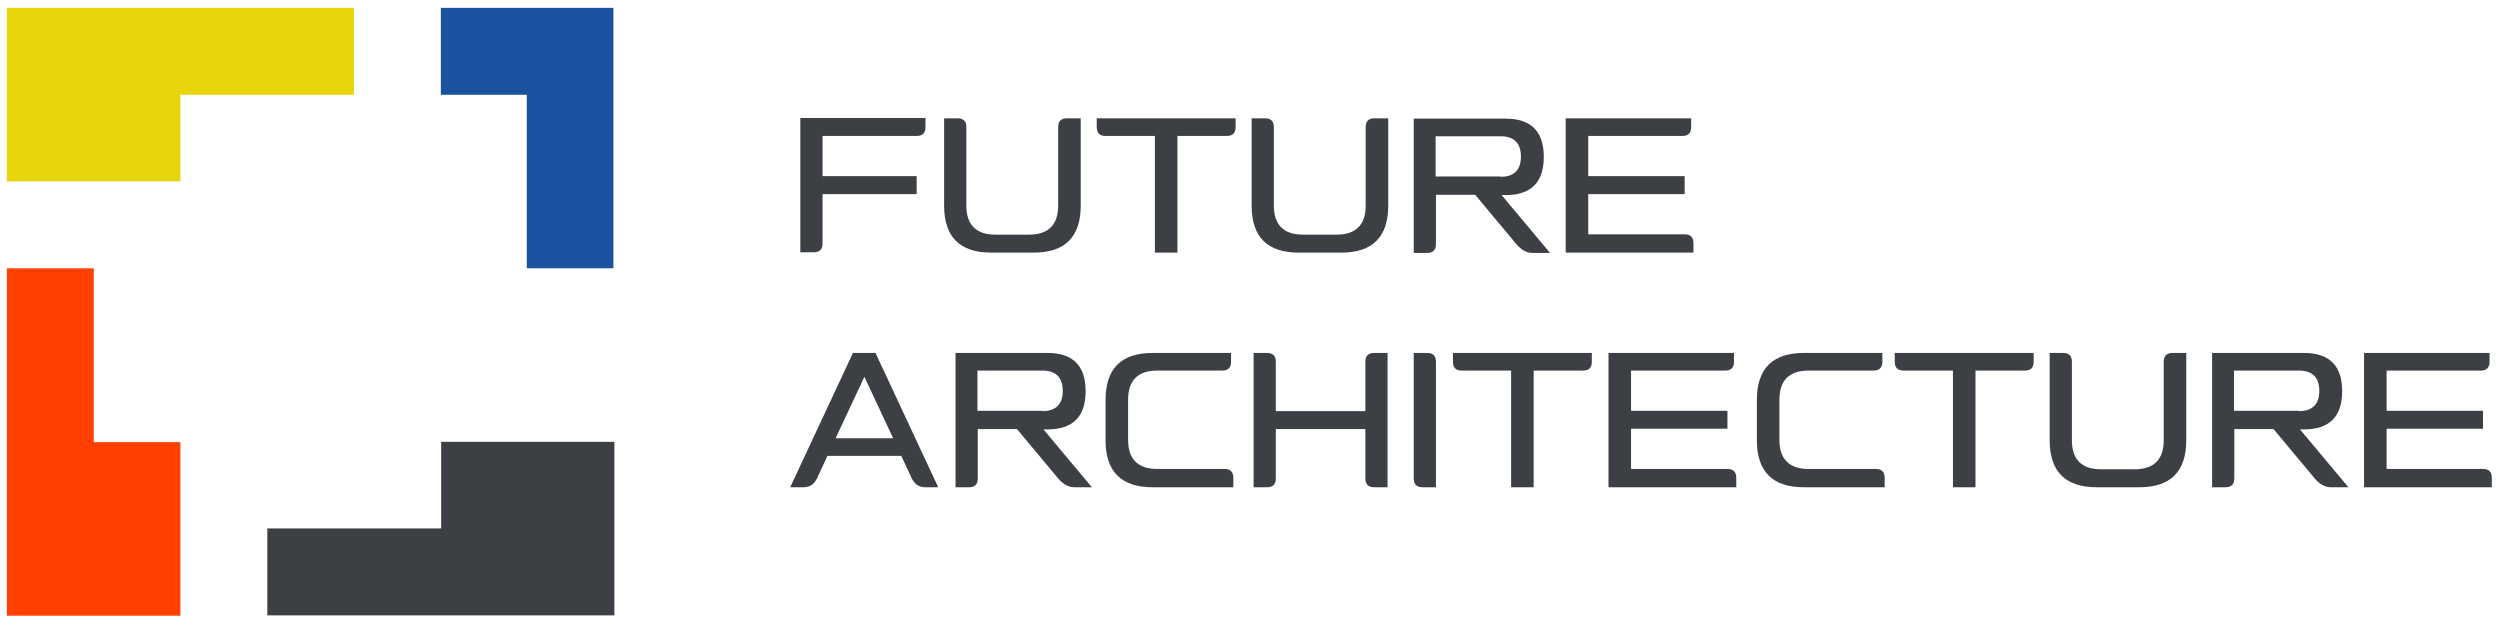
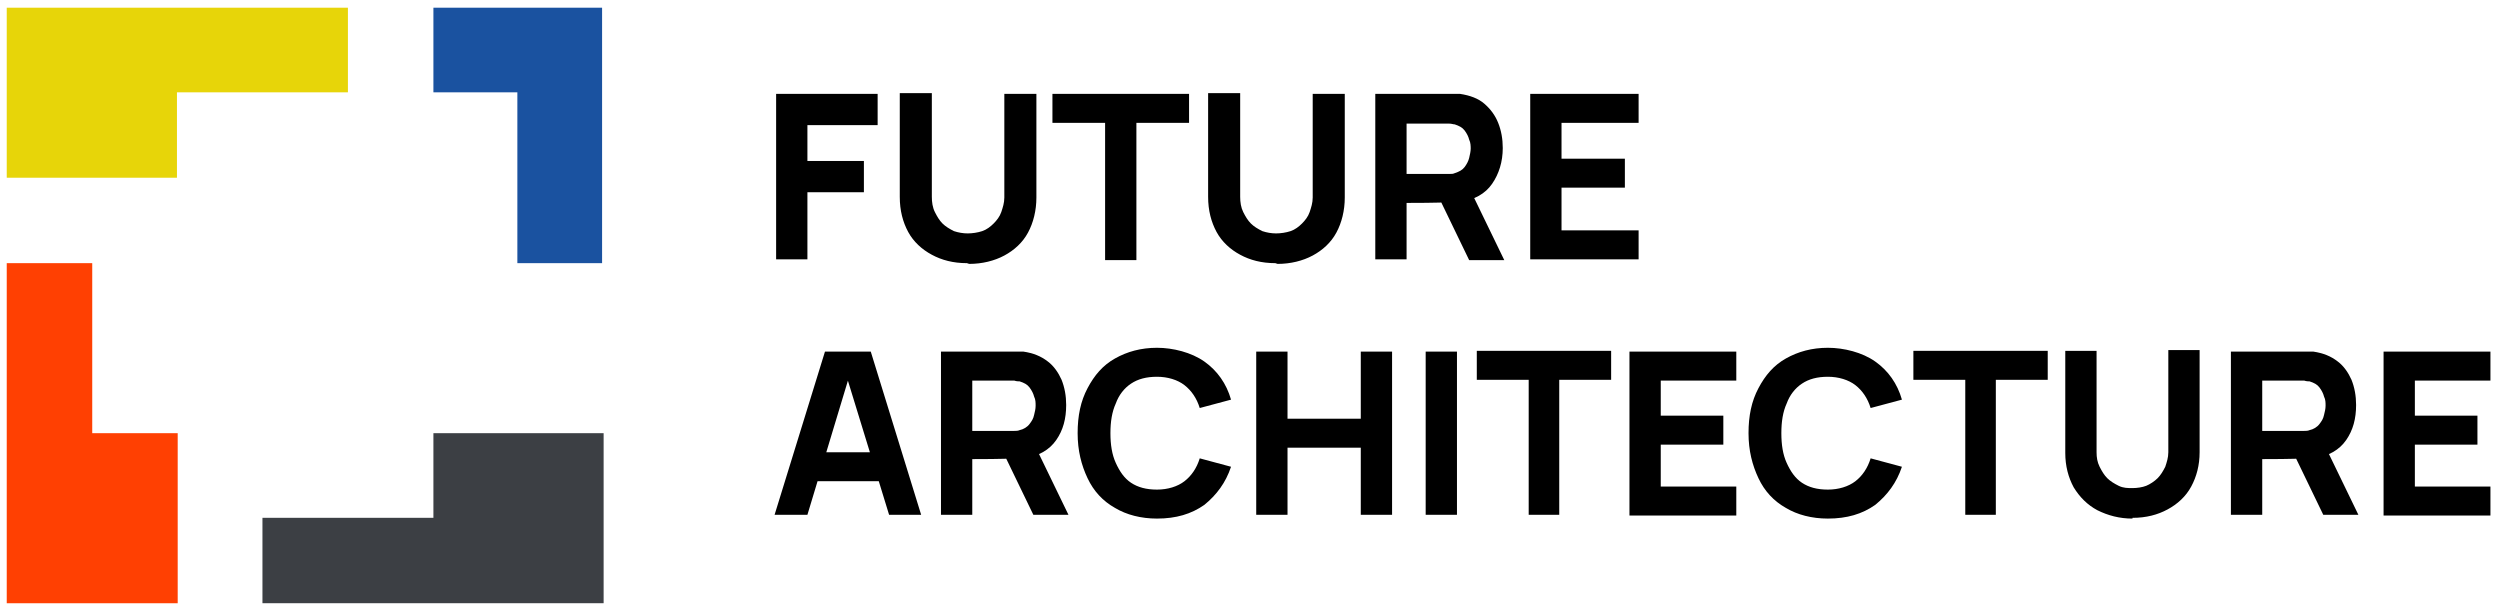
- <svg xmlns="http://www.w3.org/2000/svg" viewBox="96 84 765 191" role="img" aria-label="Future Architecture">
-   <polygon fill="#e7d509" points="98.1 86.4 204.3 86.4 204.3 113 151.2 113 151.2 139.5 98.1 139.5 98.1 86.4" />
-   <polygon fill="#ff4002" points="98.1 272.4 98.1 166.1 124.7 166.1 124.7 219.3 151.2 219.3 151.2 272.4 98.1 272.4" />
-   <polygon fill="#1a52a0" points="230.9 86.4 283.7 86.4 283.7 166.1 257.2 166.1 257.2 113 230.9 113 230.9 86.4" />
-   <polygon fill="#3c3f44" points="284 272.3 177.8 272.3 177.8 245.7 231 245.7 231 219.2 284 219.2 284 272.3" />
-   <g fill="#3c3f44">
-     <path d="M379.2,120.2v2.7c0,1.8-.9,2.7-2.7,2.7h-28.8v12.3h28.8v5.5h-28.8v15.1c0,1.8-.9,2.7-2.7,2.7h-4.1v-41.1h38.4Z" />
-     <path d="M426.7,120.2v26.7c0,9.6-4.8,14.4-14.4,14.4h-13c-9.6,0-14.4-4.8-14.4-14.4v-26.7h4.1c1.8,0,2.7.9,2.7,2.7v24c0,5.9,3,8.9,8.9,8.9h10.3c5.9,0,8.9-3,8.9-8.9v-24c0-1.8.9-2.7,2.7-2.7h4.1Z" />
-     <path d="M474.1,120.2v2.7c0,1.8-.9,2.7-2.7,2.7h-15.1v35.7h-6.9v-35.7h-15.1c-1.8,0-2.7-.9-2.7-2.7v-2.7h42.5Z" />
-     <path d="M520.8,120.2v26.7c0,9.6-4.8,14.4-14.4,14.4h-13c-9.6,0-14.4-4.8-14.4-14.4v-26.7h4.1c1.8,0,2.7.9,2.7,2.7v24c0,5.9,3,8.9,8.9,8.9h10.3c5.9,0,8.9-3,8.9-8.9v-24c0-1.8.9-2.7,2.7-2.7h4.1Z" />
-     <path d="M570.3,161.4h-5.3c-1.8,0-3.5-.9-5-2.7l-12.6-15.1h-12v15.1c0,1.8-.9,2.7-2.7,2.7h-4.1v-41.1h28.1c7.8,0,11.7,3.9,11.7,11.7s-3.9,11.7-11.7,11.7h-1.2l14.9,17.8ZM555.2,138.1c4.1,0,6.2-2.1,6.2-6.2s-2.1-6.2-6.2-6.2h-19.9v12.3h19.9Z" />
-     <path d="M614.2,158.6v2.7h-39.1v-41.1h38.4v2.7c0,1.8-.9,2.7-2.7,2.7h-28.8v12.3h29.5v5.5h-29.5v12.3h29.5c1.8,0,2.7.9,2.7,2.7Z" />
-     <path d="M383.2,233.1h-4.1c-1.8,0-3.2-.9-4.1-2.7l-3.2-6.9h-22.6l-3.2,6.9c-.9,1.8-2.2,2.7-4.1,2.7h-4.1l19.2-41.1h6.9l19.2,41.1ZM369.3,218.1l-8.8-18.8-8.8,18.8h17.6Z" />
-     <path d="M430.1,233.1h-5.3c-1.8,0-3.5-.9-5-2.7l-12.6-15.1h-12v15.1c0,1.8-.9,2.7-2.7,2.7h-4.1v-41.1h28.1c7.8,0,11.7,3.9,11.7,11.7s-3.9,11.7-11.7,11.7h-1.2l14.9,17.8ZM415,209.8c4.1,0,6.2-2.1,6.2-6.2s-2.1-6.2-6.2-6.2h-19.9v12.3h19.9Z" />
-     <path d="M473.4,230.4v2.7h-24.7c-9.6,0-14.4-4.8-14.4-14.4v-12.3c0-9.6,4.8-14.4,14.4-14.4h24v2.7c0,1.8-.9,2.7-2.7,2.7h-19.9c-5.9,0-8.9,3-8.9,8.9v12.3c0,5.9,3,8.9,8.9,8.9h20.6c1.8,0,2.7.9,2.7,2.7Z" />
-     <path d="M520.6,192v41.1h-4.1c-1.8,0-2.7-.9-2.7-2.7v-15.1h-27.4v15.1c0,1.8-.9,2.7-2.7,2.7h-4.1v-41.1h4.1c1.8,0,2.7.9,2.7,2.7v15.1h27.4v-15.1c0-1.8.9-2.7,2.7-2.7h4.1Z" />
-     <path d="M535.4,194.7v38.4h-4.1c-1.8,0-2.7-.9-2.7-2.7v-38.4h4.1c1.8,0,2.7.9,2.7,2.7Z" />
-     <path d="M583.1,192v2.7c0,1.8-.9,2.7-2.7,2.7h-15.1v35.7h-6.9v-35.7h-15.1c-1.8,0-2.7-.9-2.7-2.7v-2.7h42.5Z" />
-     <path d="M627.3,230.4v2.7h-39.1v-41.1h38.4v2.7c0,1.8-.9,2.7-2.7,2.7h-28.8v12.3h29.5v5.5h-29.5v12.3h29.5c1.8,0,2.7.9,2.7,2.7Z" />
-     <path d="M672.7,230.4v2.7h-24.7c-9.6,0-14.4-4.8-14.4-14.4v-12.3c0-9.6,4.8-14.4,14.4-14.4h24v2.7c0,1.8-.9,2.7-2.7,2.7h-19.9c-5.9,0-8.9,3-8.9,8.9v12.3c0,5.9,3,8.9,8.9,8.9h20.6c1.8,0,2.7.9,2.7,2.7Z" />
-     <path d="M718.3,192v2.7c0,1.8-.9,2.7-2.7,2.7h-15.1v35.7h-6.9v-35.7h-15.1c-1.8,0-2.7-.9-2.7-2.7v-2.7h42.5Z" />
-     <path d="M765,192v26.7c0,9.6-4.8,14.4-14.4,14.4h-13c-9.6,0-14.4-4.8-14.4-14.4v-26.7h4.1c1.8,0,2.7.9,2.7,2.7v24c0,5.9,3,8.9,8.9,8.9h10.3c5.9,0,8.9-3,8.9-8.9v-24c0-1.8.9-2.7,2.7-2.7h4.1Z" />
-     <path d="M814.6,233.1h-5.3c-1.8,0-3.5-.9-5-2.7l-12.6-15.1h-12v15.1c0,1.8-.9,2.7-2.7,2.7h-4.1v-41.1h28.1c7.8,0,11.7,3.9,11.7,11.7s-3.9,11.7-11.7,11.7h-1.2l14.9,17.8ZM799.5,209.8c4.1,0,6.2-2.1,6.2-6.2s-2.1-6.2-6.2-6.2h-19.9v12.3h19.9Z" />
-     <path d="M858.5,230.4v2.7h-39.1v-41.1h38.4v2.7c0,1.8-.9,2.7-2.7,2.7h-28.8v12.3h29.5v5.5h-29.5v12.3h29.5c1.8,0,2.7.9,2.7,2.7Z" />
+ <svg xmlns="http://www.w3.org/2000/svg" viewBox="96 84 779 191" role="img" aria-label="Future Architecture">
+   <path fill="#e7d509" d="M98.1 86.4H204.41V112.77H151.14V139.38H98.1V86.4Z" />
+   <path fill="#ff4002" d="M98.1 271.97V166H124.74V218.98H151.37V271.97H98.1Z" />
+   <path fill="#1a52a0" d="M231.05 86.4H283.61V166H257.21V112.77H231.05V86.4Z" />
+   <path fill="#3c3f44" d="M284.09 271.96H177.78V245.35H231.05V218.98H284.09V271.96Z" />
+   <g fill="#000000">
+     <path d="M337.84 165.05V113.25H369.47V122.99H347.59V134.16H365.19V143.9H347.59V164.81H337.84V165.05Z" />
+     <path d="M397.3 166C393.01 166 389.45 165.05 386.36 163.38C383.26 161.72 380.65 159.34 378.98 156.26C377.32 153.17 376.37 149.6 376.37 145.33V113.01H386.36V145.33C386.36 146.99 386.59 148.65 387.31 150.08C388.02 151.5 388.73 152.69 389.68 153.64C390.64 154.59 391.83 155.3 393.25 156.02C394.68 156.49 396.11 156.73 397.53 156.73C398.96 156.73 400.63 156.49 402.05 156.02C403.48 155.54 404.67 154.59 405.62 153.64C406.57 152.69 407.52 151.5 408 150.08C408.47 148.65 408.95 147.23 408.95 145.56V113.25H418.94V145.56C418.94 149.6 417.99 153.4 416.32 156.49C414.66 159.58 412.04 161.96 408.95 163.62C405.86 165.28 402.05 166.23 398.01 166.23L397.3 166Z" />
+     <path d="M440.35 165.05V122.28H423.94V113.25H466.51V122.28H450.1V165.05H440.35Z" />
+     <path d="M493.38 166C489.1 166 485.53 165.05 482.44 163.38C479.35 161.72 476.74 159.34 475.07 156.26C473.41 153.17 472.45 149.6 472.45 145.33V113.01H482.44V145.33C482.44 146.99 482.68 148.65 483.39 150.08C484.11 151.5 484.82 152.69 485.77 153.64C486.72 154.59 487.91 155.3 489.34 156.02C490.77 156.49 492.19 156.73 493.62 156.73C495.05 156.73 496.71 156.49 498.14 156.02C499.57 155.54 500.76 154.59 501.71 153.64C502.66 152.69 503.61 151.5 504.09 150.08C504.56 148.65 505.04 147.23 505.04 145.56V113.25H515.03V145.56C515.03 149.6 514.08 153.4 512.41 156.49C510.75 159.58 508.13 161.96 505.04 163.62C501.95 165.28 498.14 166.23 494.1 166.23L493.38 166Z" />
+     <path d="M524.54 165.05V113.25H546.42C546.9 113.25 547.61 113.25 548.56 113.25C549.51 113.25 550.23 113.25 550.94 113.25C554.03 113.72 556.65 114.67 558.55 116.34C560.45 118 561.88 119.9 562.83 122.28C563.78 124.65 564.26 127.27 564.26 130.12C564.26 134.4 563.07 138.2 560.93 141.29C558.79 144.37 555.46 146.28 550.7 146.99H546.42C546.42 147.23 534.29 147.23 534.29 147.23V164.81H524.54V165.05ZM534.29 138.2H545.95C546.42 138.2 546.9 138.2 547.61 138.2C548.32 138.2 548.8 138.2 549.28 137.96C550.7 137.48 551.65 137.01 552.37 136.06C553.08 135.11 553.56 134.16 553.79 133.21C554.03 132.26 554.27 131.07 554.27 130.36C554.27 129.64 554.27 128.46 553.79 127.51C553.56 126.55 553.08 125.6 552.37 124.65C551.65 123.7 550.7 123.23 549.28 122.75C548.8 122.75 548.32 122.52 547.61 122.52C546.9 122.52 546.42 122.52 545.95 122.52H534.29V138.43V138.2ZM553.79 165.05L543.57 143.9L553.56 142L564.73 165.05H553.56H553.79Z" />
+     <path d="M572.82 165.05V113.25H606.59V122.28H582.57V133.45H602.31V142.47H582.57V155.78H606.59V164.81H572.82V165.05Z" />
+     <path d="M337.36 244.41L353.06 193.56H367.33L383.03 244.41H373.04L359.25 199.5H361.15L347.59 244.41H337.6H337.36ZM346.64 233.95V224.92H373.52V233.95H346.64Z" />
+     <path d="M389.21 244.41V193.56H410.85C411.33 193.56 412.04 193.56 412.76 193.56C413.71 193.56 414.42 193.56 414.9 193.56C417.99 194.03 420.37 194.98 422.51 196.65C424.41 198.07 425.84 200.21 426.79 202.35C427.74 204.73 428.22 207.34 428.22 210.19C428.22 214.47 427.27 218.03 425.12 221.12C422.98 224.21 419.65 226.11 415.14 226.82H410.85C410.85 227.06 398.96 227.06 398.96 227.06V244.41H389.21ZM398.96 218.27H410.38C410.85 218.27 411.33 218.27 412.04 218.27C412.52 218.27 413.23 218.27 413.71 218.03C414.9 217.79 416.09 217.08 416.8 216.13C417.51 215.18 417.99 214.47 418.23 213.28C418.47 212.33 418.7 211.38 418.7 210.43C418.7 209.48 418.7 208.53 418.23 207.58C417.99 206.63 417.51 205.68 416.8 204.73C416.09 203.78 415.14 203.3 413.71 202.83C413.23 202.83 412.76 202.83 412.04 202.59C411.57 202.59 410.85 202.59 410.38 202.59H398.96V218.27ZM417.99 244.41L408 223.73L417.99 221.83L428.93 244.41H417.99Z" />
+     <path d="M456.52 245.59C451.53 245.59 447.01 244.41 443.44 242.27C439.63 240.13 436.78 237.04 434.88 233C432.97 228.96 431.79 224.45 431.79 218.98C431.79 213.52 432.74 209 434.88 204.96C437.02 200.92 439.63 197.84 443.44 195.7C447.24 193.56 451.53 192.37 456.52 192.37C461.51 192.37 467.22 193.8 471.27 196.65C475.31 199.5 478.16 203.54 479.59 208.53L469.84 211.14C468.89 208.05 467.22 205.68 465.08 204.01C462.94 202.35 459.85 201.4 456.52 201.4C453.19 201.4 450.57 202.11 448.43 203.54C446.29 204.96 444.63 207.1 443.68 209.72C442.49 212.33 442.01 215.42 442.01 218.98C442.01 222.55 442.49 225.64 443.68 228.25C444.87 230.86 446.29 233 448.43 234.43C450.57 235.85 453.19 236.56 456.52 236.56C459.85 236.56 462.94 235.61 465.08 233.95C467.22 232.29 468.89 229.91 469.84 226.82L479.59 229.44C477.93 234.43 475.07 238.23 471.27 241.32C467.22 244.17 462.47 245.59 456.52 245.59Z" />
+     <path d="M487.44 244.41V193.56H497.19V214.47H520.02V193.56H529.77V244.41H520.02V223.5H497.19V244.41H487.44Z" />
+     <path d="M540.24 244.41V193.56H549.99V244.41H540.24Z" />
+     <path d="M572.34 244.41V202.35H556.17V193.32H598.03V202.35H581.86V244.41H572.11H572.34Z" />
+     <path d="M603.74 244.41V193.56H637.03V202.59H613.49V213.52H632.99V222.55H613.49V235.61H637.03V244.64H603.74V244.41Z" />
+     <path d="M665.57 245.59C660.58 245.59 656.06 244.41 652.49 242.27C648.69 240.13 645.83 237.04 643.93 233C642.03 228.96 640.84 224.45 640.84 218.98C640.84 213.52 641.79 209 643.93 204.96C646.07 200.92 648.69 197.84 652.49 195.7C656.3 193.56 660.58 192.37 665.57 192.37C670.57 192.37 676.28 193.8 680.32 196.65C684.36 199.5 687.22 203.54 688.64 208.53L678.89 211.14C677.94 208.05 676.28 205.68 674.14 204.01C671.99 202.35 668.9 201.4 665.57 201.4C662.24 201.4 659.63 202.11 657.49 203.54C655.35 204.96 653.68 207.1 652.73 209.72C651.54 212.33 651.07 215.42 651.07 218.98C651.07 222.55 651.54 225.64 652.73 228.25C653.92 230.86 655.35 233 657.49 234.43C659.63 235.85 662.24 236.56 665.57 236.56C668.9 236.56 671.99 235.61 674.14 233.95C676.28 232.29 677.94 229.91 678.89 226.82L688.64 229.44C686.98 234.43 684.12 238.23 680.32 241.32C676.28 244.17 671.52 245.59 665.57 245.59Z" />
+     <path d="M708.38 244.41V202.35H692.21V193.32H734.07V202.35H717.9V244.41H708.15H708.38Z" />
+     <path d="M760.47 245.59C756.43 245.59 752.86 244.64 749.53 242.98C746.44 241.32 744.06 238.94 742.16 235.85C740.49 232.76 739.54 229.2 739.54 225.16V193.32H749.29V224.92C749.29 226.59 749.53 228.01 750.24 229.44C750.96 230.86 751.67 232.05 752.62 233C753.57 233.95 754.76 234.66 756.19 235.38C757.62 236.09 759.04 236.09 760.47 236.09C761.9 236.09 763.56 235.85 764.75 235.38C765.94 234.9 767.37 233.95 768.32 233C769.27 232.05 769.98 230.86 770.7 229.44C771.17 228.01 771.65 226.59 771.65 224.92V193.08H781.4V224.92C781.4 228.96 780.45 232.52 778.78 235.61C777.12 238.7 774.5 241.08 771.41 242.74C768.32 244.41 764.75 245.36 760.47 245.36V245.59Z" />
+     <path d="M791.15 244.41V193.56H812.8C813.27 193.56 813.99 193.56 814.7 193.56C815.65 193.56 816.36 193.56 816.84 193.56C819.93 194.03 822.31 194.98 824.45 196.65C826.35 198.07 827.78 200.21 828.73 202.35C829.68 204.73 830.16 207.34 830.16 210.19C830.16 214.47 829.21 218.03 827.07 221.12C824.93 224.21 821.6 226.11 817.08 226.82H812.8C812.8 227.06 800.91 227.06 800.91 227.06V244.41H791.15ZM800.91 218.27H812.32C812.8 218.27 813.27 218.27 813.99 218.27C814.46 218.27 815.18 218.27 815.65 218.03C816.84 217.79 818.03 217.08 818.74 216.13C819.46 215.18 819.93 214.47 820.17 213.28C820.41 212.33 820.65 211.38 820.65 210.43C820.65 209.48 820.65 208.53 820.17 207.58C819.93 206.63 819.46 205.68 818.74 204.73C818.03 203.78 817.08 203.3 815.65 202.83C815.18 202.83 814.7 202.83 813.99 202.59C813.51 202.59 812.8 202.59 812.32 202.59H800.91V218.27ZM819.93 244.41L809.94 223.73L819.93 221.83L830.87 244.41H819.93Z" />
+     <path d="M838.72 244.41V193.56H872.02V202.59H848.47V213.52H867.97V222.55H848.47V235.61H872.02V244.64H838.72V244.41Z" />
  </g>
</svg>
